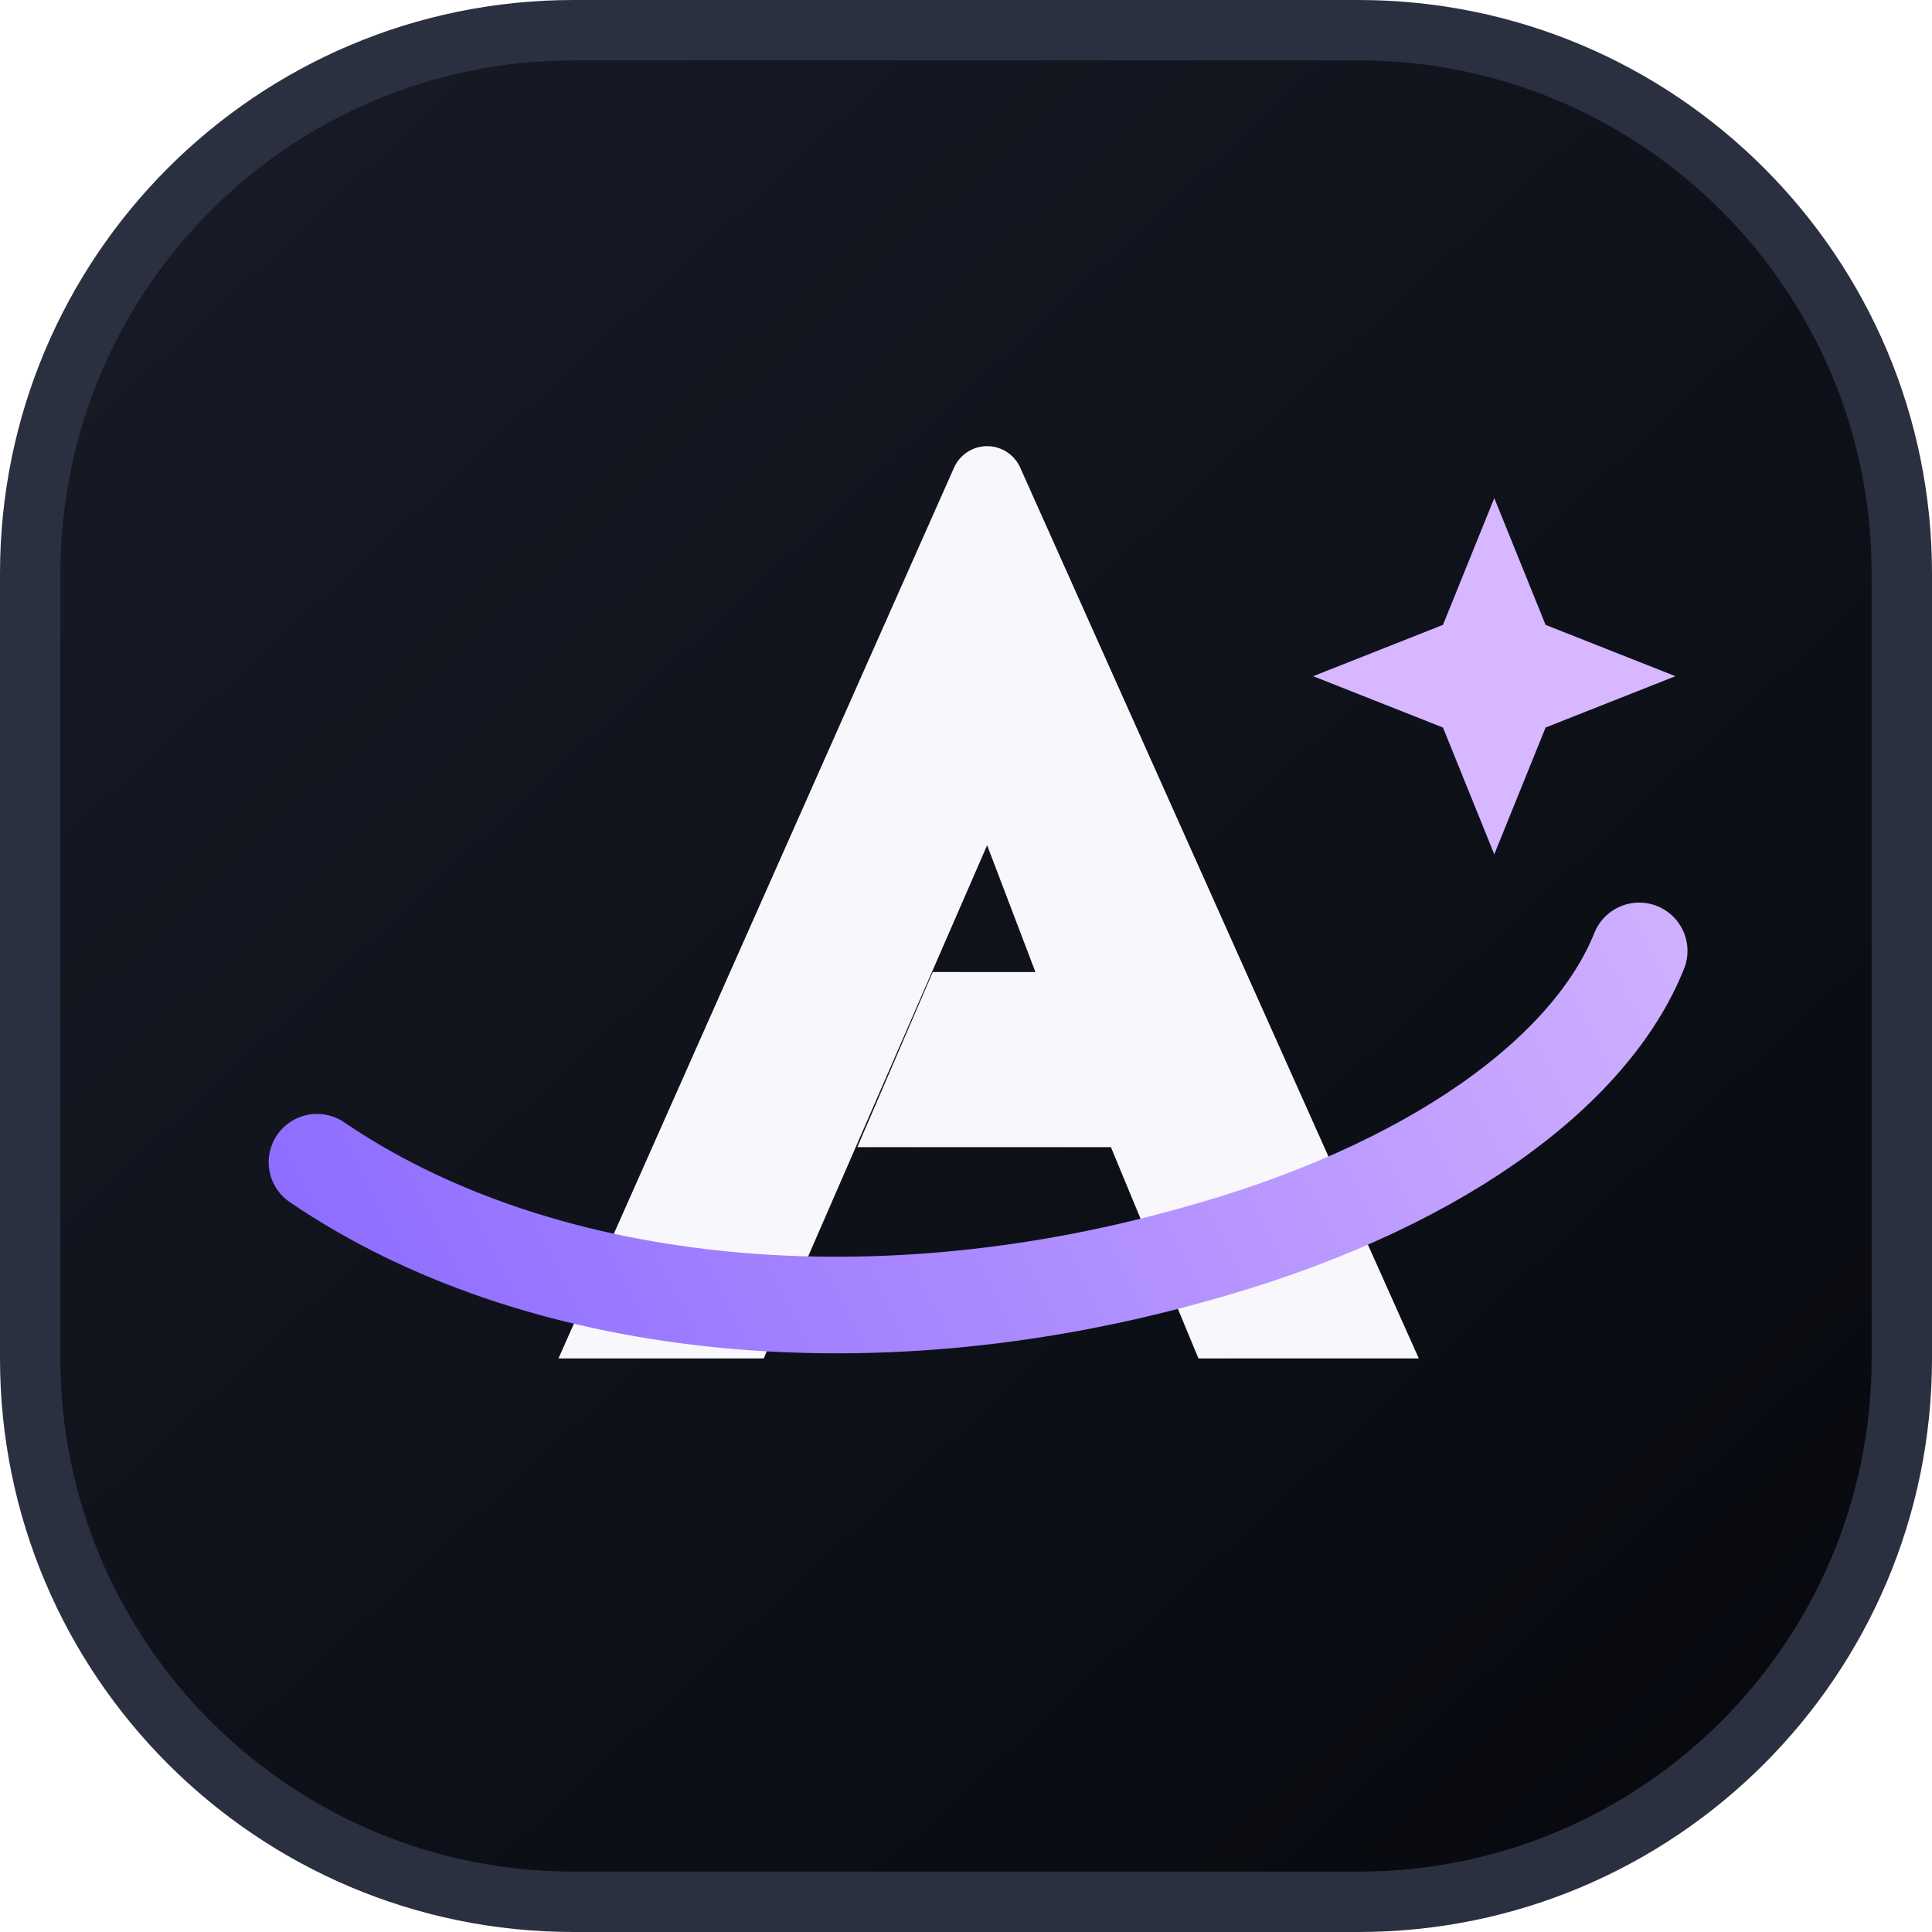
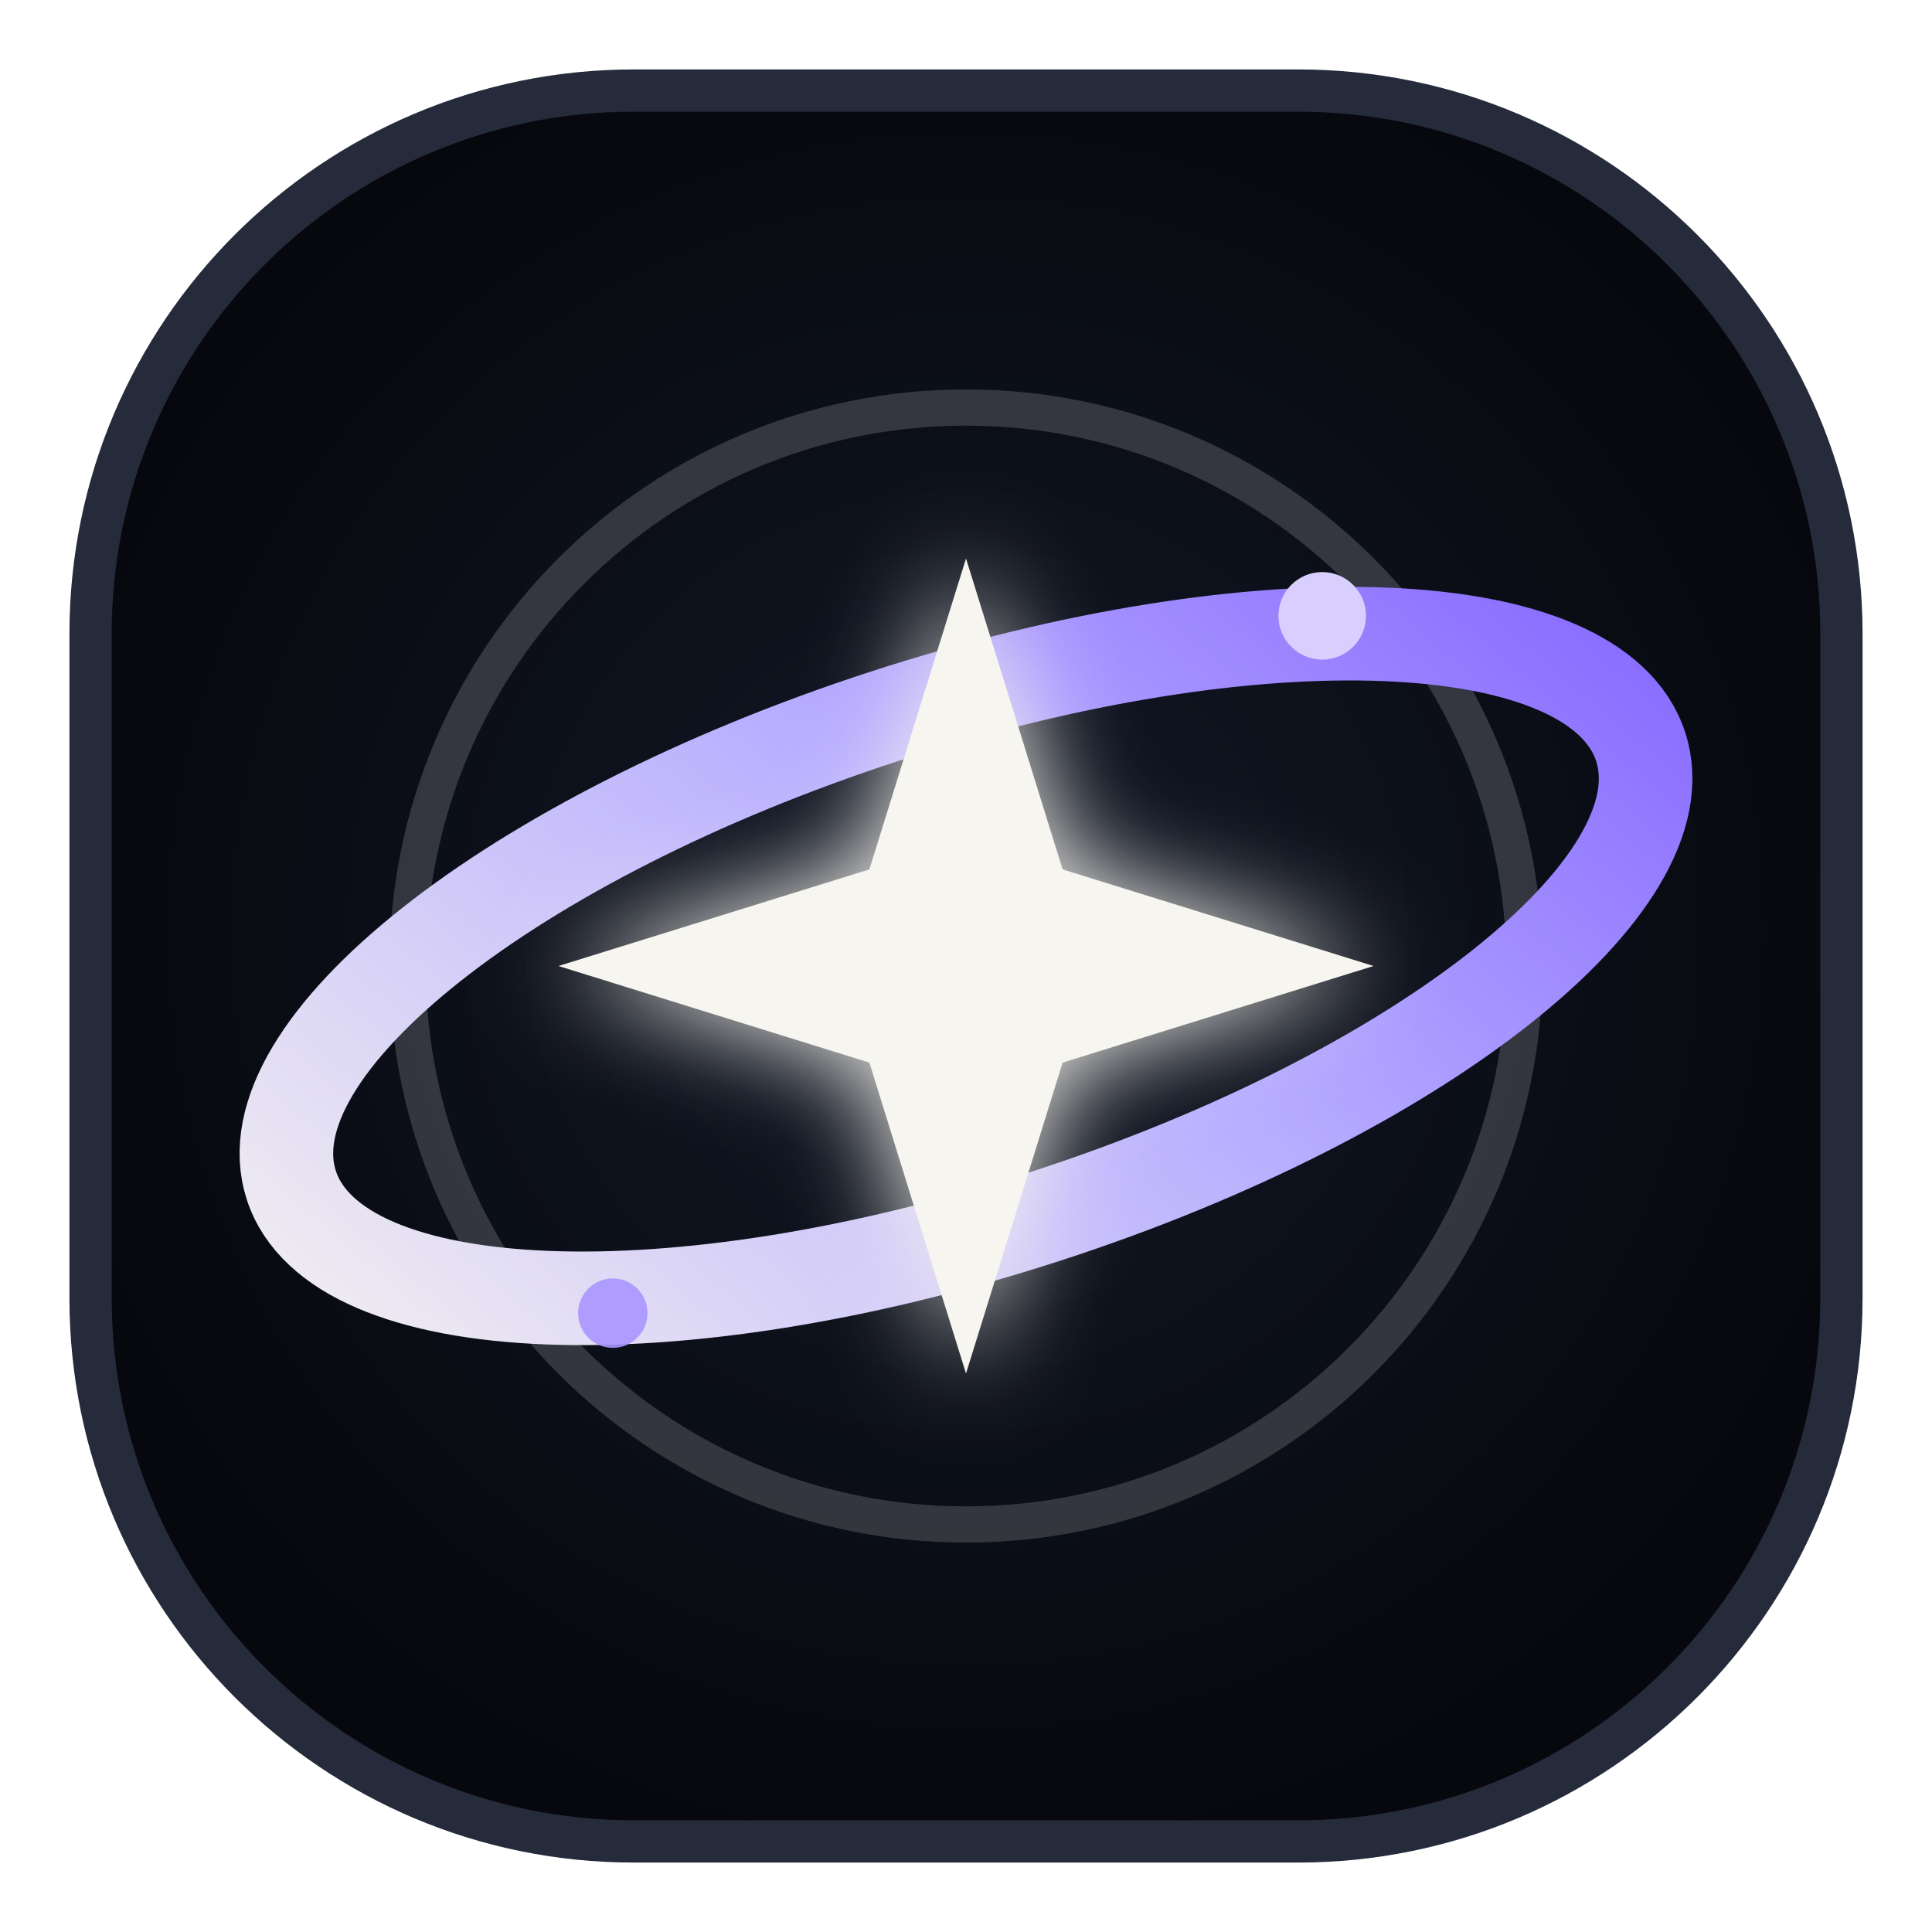
<svg xmlns="http://www.w3.org/2000/svg" viewBox="0 0 64 64" role="img" aria-label="Astra Gallery">
  <defs>
-     <linearGradient id="bg" x1="8" y1="6" x2="56" y2="58" gradientUnits="userSpaceOnUse">
-       <stop stop-color="#171A25" />
-       <stop offset="1" stop-color="#080A10" />
+     <radialGradient id="core" cx="50%" cy="48%" r="54%">
+       <stop offset="0" stop-color="#111827" />
+       <stop offset="1" stop-color="#07080D" />
+     </radialGradient>
+     <linearGradient id="ring" x1="10" y1="46" x2="56" y2="18" gradientUnits="userSpaceOnUse">
+       <stop stop-color="#F6F4EF" />
+       <stop offset="0.52" stop-color="#B9AEFF" />
+       <stop offset="1" stop-color="#7D5CFF" />
    </linearGradient>
-     <linearGradient id="orbit" x1="8" y1="44" x2="56" y2="20" gradientUnits="userSpaceOnUse">
-       <stop stop-color="#8A68FF" />
-       <stop offset="1" stop-color="#D7B7FF" />
-     </linearGradient>
+     <filter id="glow" x="-50%" y="-50%" width="200%" height="200%">
+       <feGaussianBlur stdDeviation="1.7" result="blur" />
+       <feMerge>
+         <feMergeNode in="blur" />
+         <feMergeNode in="SourceGraphic" />
+       </feMerge>
+     </filter>
  </defs>
-   <rect x="1" y="1" width="62" height="62" rx="18" fill="url(#bg)" stroke="#2B3040" stroke-width="2" />
-   <path d="M18.5 45 31.6 15.5a1.2 1.2 0 0 1 2.2 0L47 45h-7.3l-2.9-7H28.4l2.5-5.8h3.4L32.7 28l-7.4 17H18.5Z" fill="#F8F7FB" />
-   <path d="M10.5 38.5c7.2 4.9 18.1 6.1 28.9 3.1 8.1-2.2 13.3-6.1 14.9-10.1" fill="none" stroke="url(#orbit)" stroke-width="3.2" stroke-linecap="round" />
-   <path d="m49.5 16.5 1.7 4.2 4.3 1.7-4.3 1.7-1.7 4.2-1.7-4.2-4.3-1.7 4.3-1.7 1.7-4.2Z" fill="#D7B7FF" />
+   <rect x="3" y="3" width="58" height="58" rx="18" fill="url(#core)" stroke="#252B3A" stroke-width="1.4" />
+   <circle cx="32" cy="32" r="18.5" fill="none" stroke="#EEF0F6" stroke-opacity=".18" stroke-width="1.2" />
+   <ellipse cx="32" cy="32" rx="23.5" ry="8.7" fill="none" stroke="url(#ring)" stroke-width="3.1" stroke-linecap="round" transform="rotate(-18 32 32)" />
+   <path d="M32 18.5l3.2 10.3L45.5 32l-10.3 3.2L32 45.5l-3.2-10.3L18.5 32l10.3-3.2L32 18.5Z" fill="#F7F5EF" filter="url(#glow)" />
+   <circle cx="43.8" cy="20.4" r="1.45" fill="#D8CFFF" />
+   <circle cx="20.3" cy="43.5" r="1.15" fill="#A996FF" opacity=".9" />
</svg>
